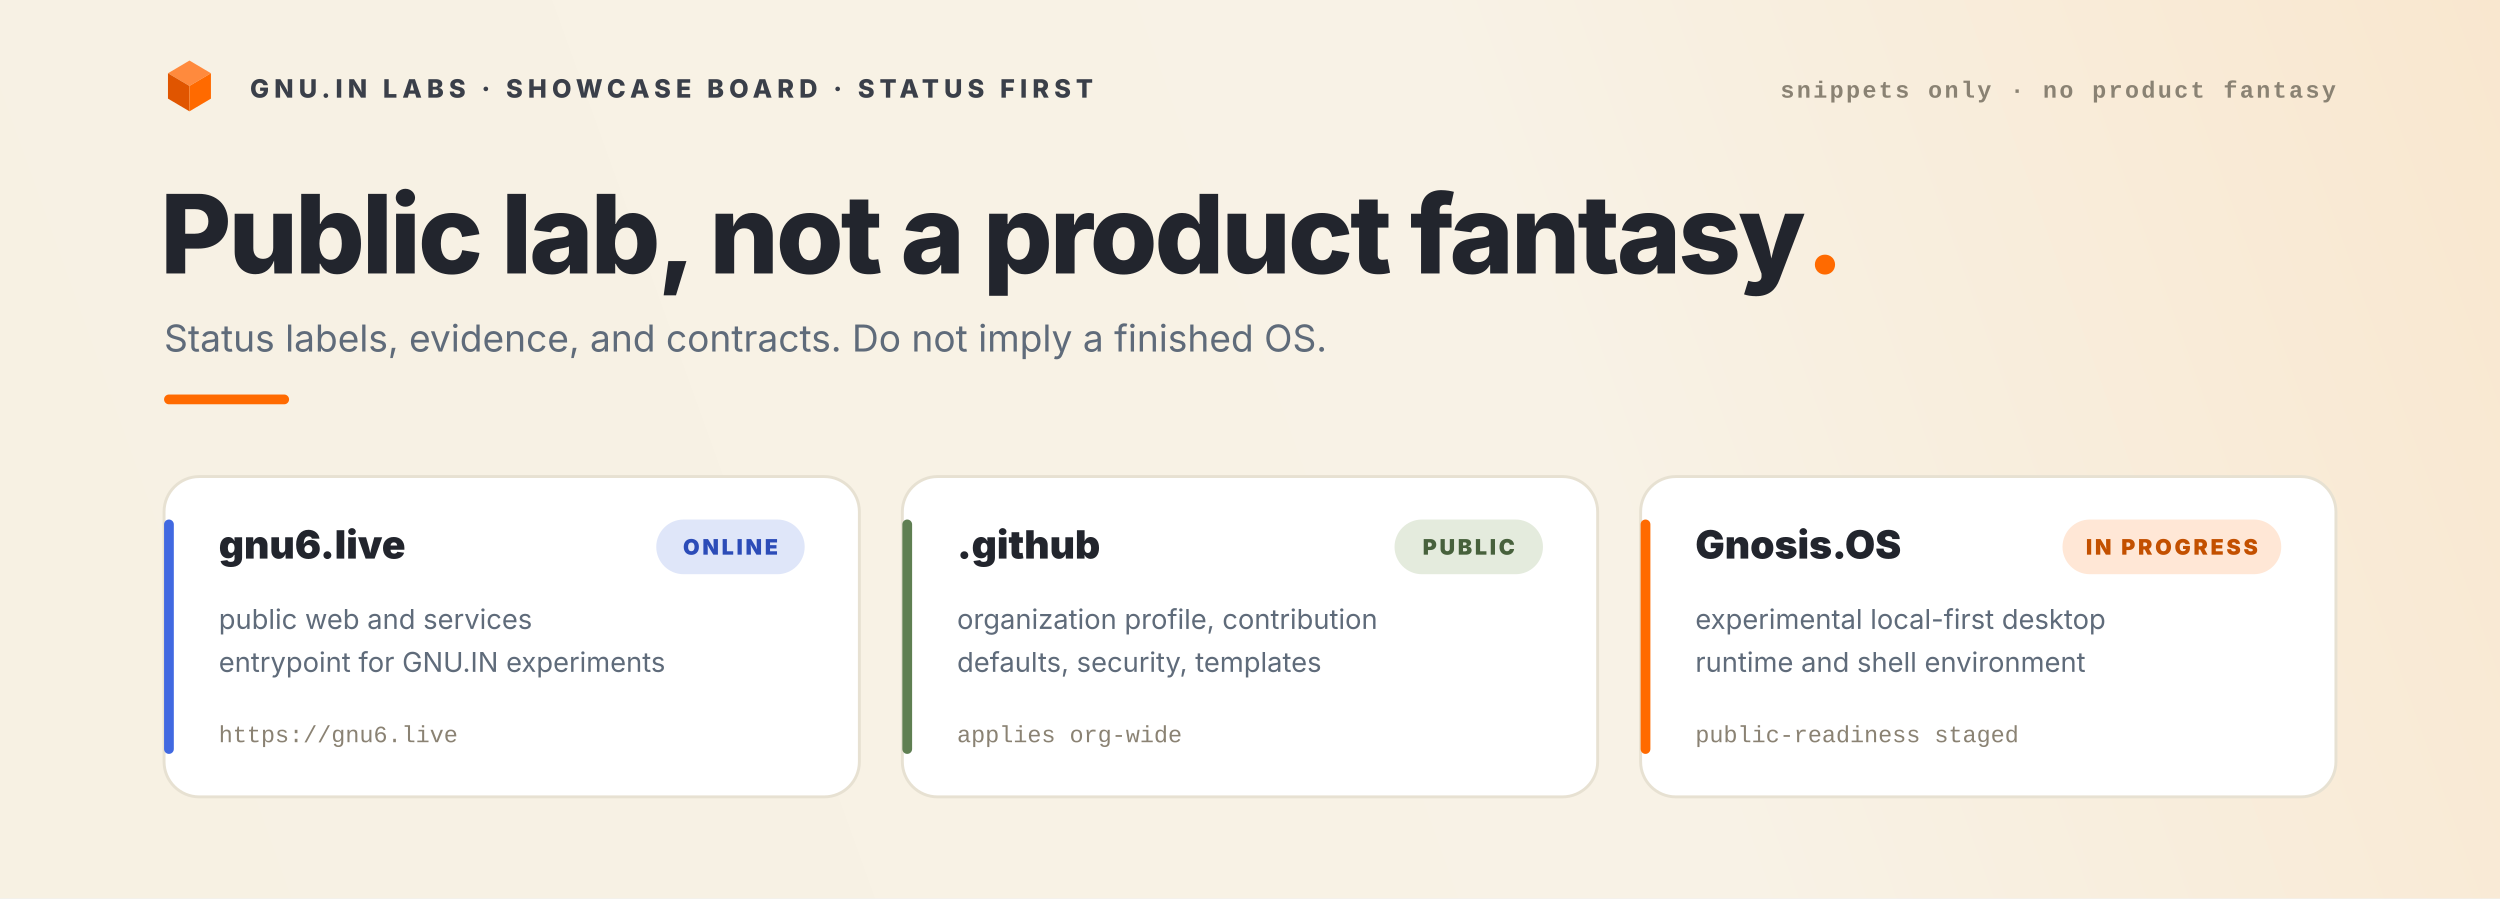
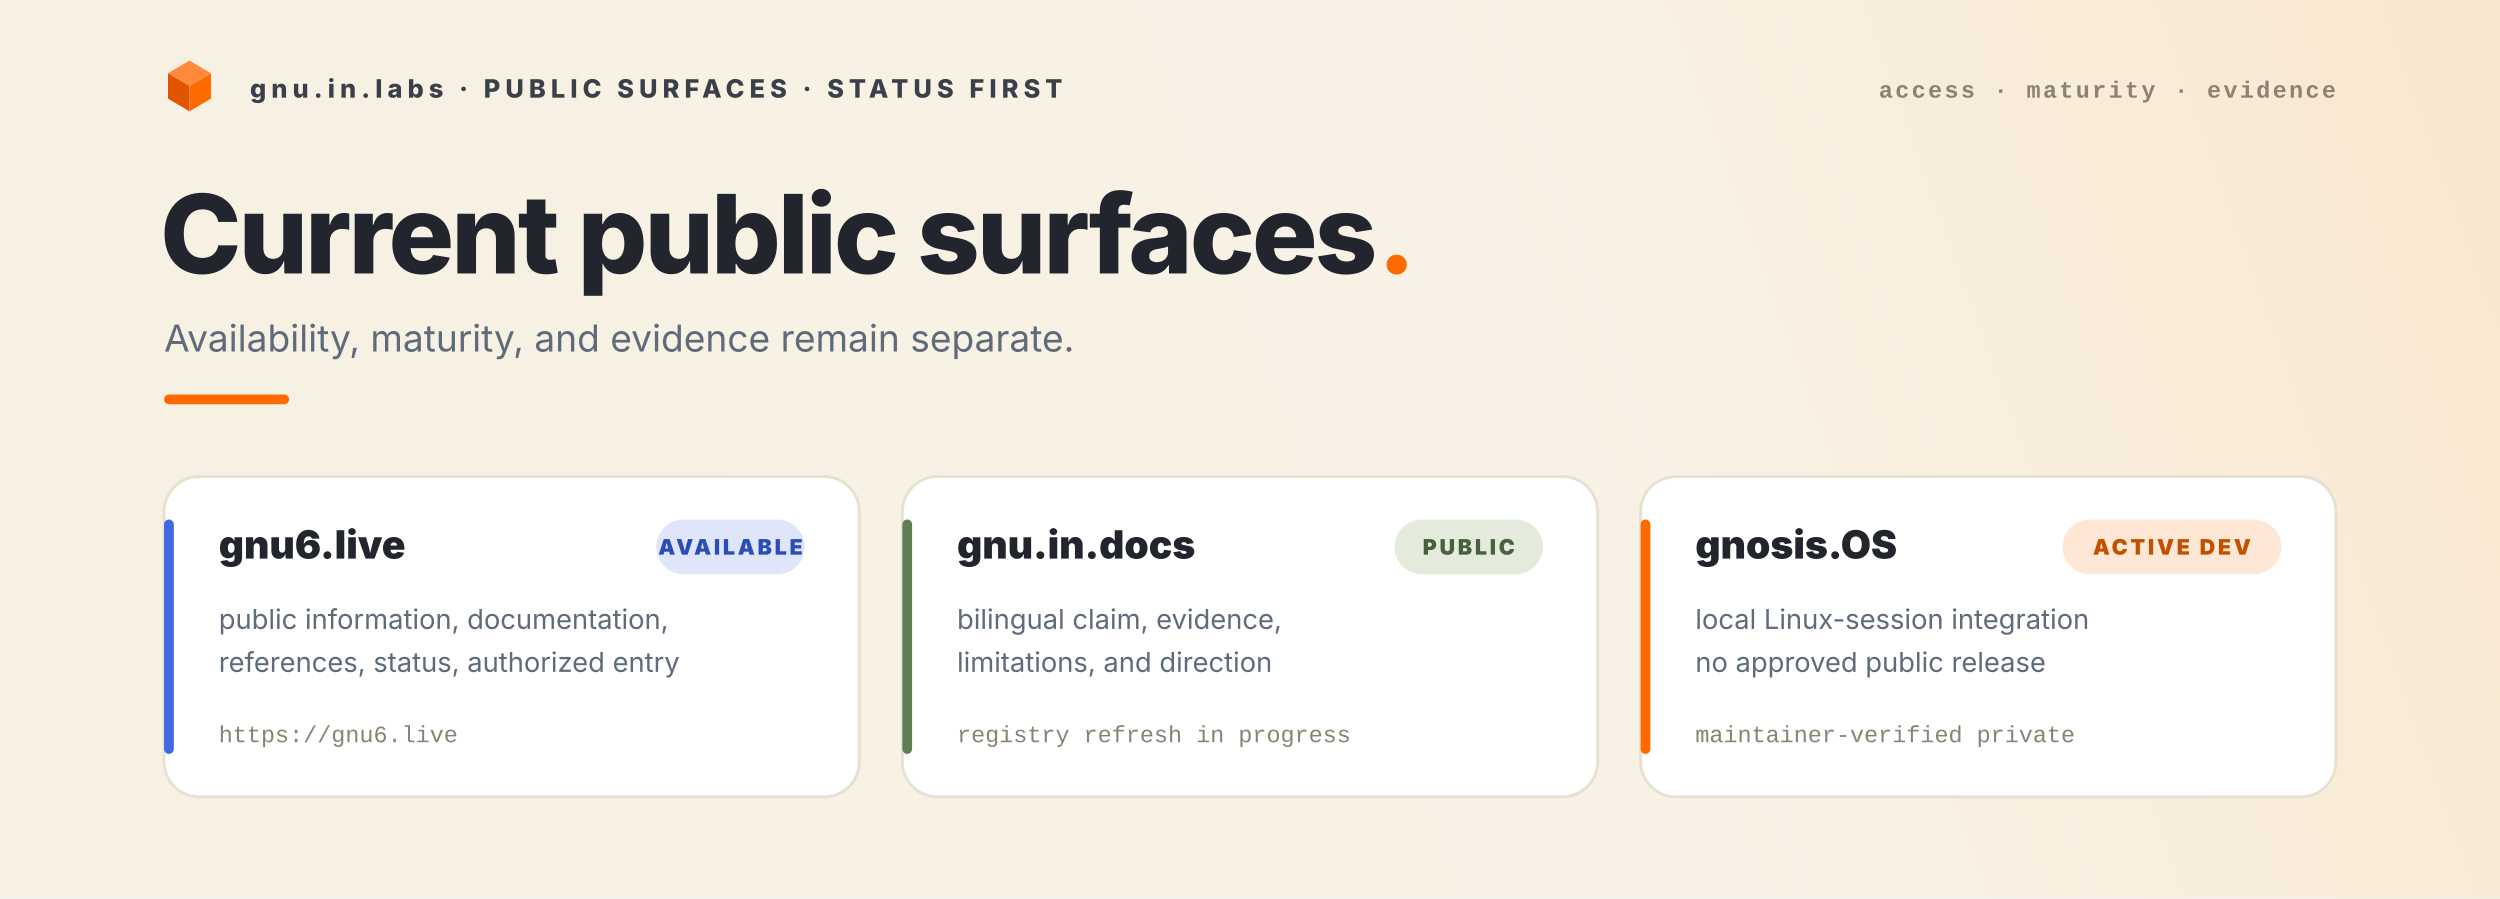
<svg xmlns="http://www.w3.org/2000/svg" width="1280" height="460" viewBox="0 0 1280 460" fill="none" role="img" aria-labelledby="title desc">
  <defs>
    <linearGradient id="paper" x1="0" y1="460" x2="1280" y2="0" gradientUnits="userSpaceOnUse">
      <stop stop-color="#F7F1E3" />
      <stop offset="0.62" stop-color="#F8F2E6" />
      <stop offset="1" stop-color="#F9E7CF" />
    </linearGradient>
  </defs>
  <rect width="1280" height="460" fill="url(#paper)" />
  <g transform="translate(84,30)">
    <polygon points="13,1 24,7.5 13,14 2,7.5" fill="#FF8A3D" />
    <polygon points="2,7.5 13,14 13,27 2,20.5" fill="#E05500" />
    <polygon points="13,14 24,7.5 24,20.5 13,27" fill="#FF6A00" />
  </g>
-   <text x="128" y="50" fill="#3A3F49" font-family="Inter, ui-sans-serif, system-ui, -apple-system, BlinkMacSystemFont, Segoe UI, sans-serif" font-size="13" font-weight="800" letter-spacing="2.6">GNU.IN LABS · SHOWCASE BOARD · STATUS FIRST</text>
-   <text x="1196" y="50" text-anchor="end" fill="#8A8273" font-family="IBM Plex Mono, SFMono-Regular, Consolas, Liberation Mono, monospace" font-size="12" font-weight="600" letter-spacing="1.2">snippets only · no product fantasy</text>
-   <g font-family="Inter, ui-sans-serif, system-ui, -apple-system, BlinkMacSystemFont, Segoe UI, sans-serif">
-     <text x="82" y="140" fill="#22252D" font-size="56" font-weight="800" letter-spacing="-1.5">Public lab, not a product fantasy<tspan fill="#FF6A00">.</tspan>
+   <text x="128" y="50" fill="#3A3F49" font-family="Space Grotesk, ui-sans-serif, system-ui, -apple-system, BlinkMacSystemFont, Segoe UI, sans-serif" font-size="13" font-weight="800" letter-spacing="2.6">gnu.in.labs · PUBLIC SURFACES · STATUS FIRST</text>
+   <text x="1196" y="50" text-anchor="end" fill="#8A8273" font-family="IBM Plex Mono, SFMono-Regular, Consolas, Liberation Mono, monospace" font-size="12" font-weight="600" letter-spacing="1.2">access · maturity · evidence</text>
+   <g font-family="Space Grotesk, ui-sans-serif, system-ui, -apple-system, BlinkMacSystemFont, Segoe UI, sans-serif">
+     <text x="82" y="140" fill="#22252D" font-size="56" font-weight="800" letter-spacing="-1.5">Current public surfaces<tspan fill="#FF6A00">.</tspan>
    </text>
-     <text x="84" y="180" fill="#5F6B7A" font-size="19">Status labels, evidence, and contracts. Do not imply a finished OS.</text>
+     <text x="84" y="180" fill="#5F6B7A" font-size="19">Availability, maturity, and evidence remain separate.</text>
    <rect x="84" y="202" width="64" height="5" rx="2.5" fill="#FF6A00" />
  </g>
-   <g font-family="Inter, ui-sans-serif, system-ui, -apple-system, BlinkMacSystemFont, Segoe UI, sans-serif">
+   <g font-family="Space Grotesk, ui-sans-serif, system-ui, -apple-system, BlinkMacSystemFont, Segoe UI, sans-serif">
    <g transform="translate(84,244)">
      <rect width="356" height="164" rx="18" fill="#FFFFFF" stroke="#E7E1D2" stroke-width="1.5" />
      <rect x="0" y="22" width="5" height="120" rx="2.5" fill="#4169E1" />
      <text x="28" y="42" fill="#22252D" font-size="20" font-weight="850">gnu6.live</text>
      <rect x="252" y="22" width="76" height="28" rx="14" fill="#DFE6F9" />
-       <text x="290" y="40" text-anchor="middle" fill="#2C4CB8" font-size="11" font-weight="850" letter-spacing="1.4">ONLINE</text>
-       <text x="28" y="78" fill="#5F6B7A" font-size="14">public web and services</text>
-       <text x="28" y="100" fill="#5F6B7A" font-size="14">entrypoint for GNU.IN experiments</text>
+       <text x="290" y="40" text-anchor="middle" fill="#2C4CB8" font-size="11" font-weight="850" letter-spacing="1.4">AVAILABLE</text>
+       <text x="28" y="78" fill="#5F6B7A" font-size="14">public information, documentation,</text>
+       <text x="28" y="100" fill="#5F6B7A" font-size="14">references, status, authorized entry</text>
      <text x="28" y="136" fill="#8A8273" font-family="IBM Plex Mono, SFMono-Regular, Consolas, Liberation Mono, monospace" font-size="12">https://gnu6.live</text>
    </g>
    <g transform="translate(462,244)">
      <rect width="356" height="164" rx="18" fill="#FFFFFF" stroke="#E7E1D2" stroke-width="1.5" />
      <rect x="0" y="22" width="5" height="120" rx="2.5" fill="#5F7F52" />
-       <text x="28" y="42" fill="#22252D" font-size="20" font-weight="850">.github</text>
+       <text x="28" y="42" fill="#22252D" font-size="20" font-weight="850">gnu.in.docs</text>
      <rect x="252" y="22" width="76" height="28" rx="14" fill="#E4EBDD" />
      <text x="290" y="40" text-anchor="middle" fill="#47613C" font-size="11" font-weight="850" letter-spacing="1.4">PUBLIC</text>
-       <text x="28" y="78" fill="#5F6B7A" font-size="14">organization profile, contribution</text>
-       <text x="28" y="100" fill="#5F6B7A" font-size="14">defaults, security, templates</text>
-       <text x="28" y="136" fill="#8A8273" font-family="IBM Plex Mono, SFMono-Regular, Consolas, Liberation Mono, monospace" font-size="12">applies org-wide</text>
+       <text x="28" y="78" fill="#5F6B7A" font-size="14">bilingual claim, evidence,</text>
+       <text x="28" y="100" fill="#5F6B7A" font-size="14">limitations, and direction</text>
+       <text x="28" y="136" fill="#8A8273" font-family="IBM Plex Mono, SFMono-Regular, Consolas, Liberation Mono, monospace" font-size="12">registry refresh in progress</text>
    </g>
    <g transform="translate(840,244)">
      <rect width="356" height="164" rx="18" fill="#FFFFFF" stroke="#E7E1D2" stroke-width="1.5" />
      <rect x="0" y="22" width="5" height="120" rx="2.5" fill="#FF6A00" />
-       <text x="28" y="42" fill="#22252D" font-size="20" font-weight="850">Gnosis.OS</text>
+       <text x="28" y="42" fill="#22252D" font-size="20" font-weight="850">gnosis.OS</text>
      <rect x="216" y="22" width="112" height="28" rx="14" fill="#FFE7D6" />
-       <text x="272" y="40" text-anchor="middle" fill="#C35000" font-size="11" font-weight="850" letter-spacing="1.4">IN PROGRESS</text>
-       <text x="28" y="78" fill="#5F6B7A" font-size="14">experimental local-first desktop</text>
-       <text x="28" y="100" fill="#5F6B7A" font-size="14">runtime and shell environment</text>
-       <text x="28" y="136" fill="#8A8273" font-family="IBM Plex Mono, SFMono-Regular, Consolas, Liberation Mono, monospace" font-size="12">public-readiness staged</text>
+       <text x="272" y="40" text-anchor="middle" fill="#C35000" font-size="11" font-weight="850" letter-spacing="1.4">ACTIVE DEV</text>
+       <text x="28" y="78" fill="#5F6B7A" font-size="14">local Linux-session integration</text>
+       <text x="28" y="100" fill="#5F6B7A" font-size="14">no approved public release</text>
+       <text x="28" y="136" fill="#8A8273" font-family="IBM Plex Mono, SFMono-Regular, Consolas, Liberation Mono, monospace" font-size="12">maintainer-verified private</text>
    </g>
  </g>
</svg>
